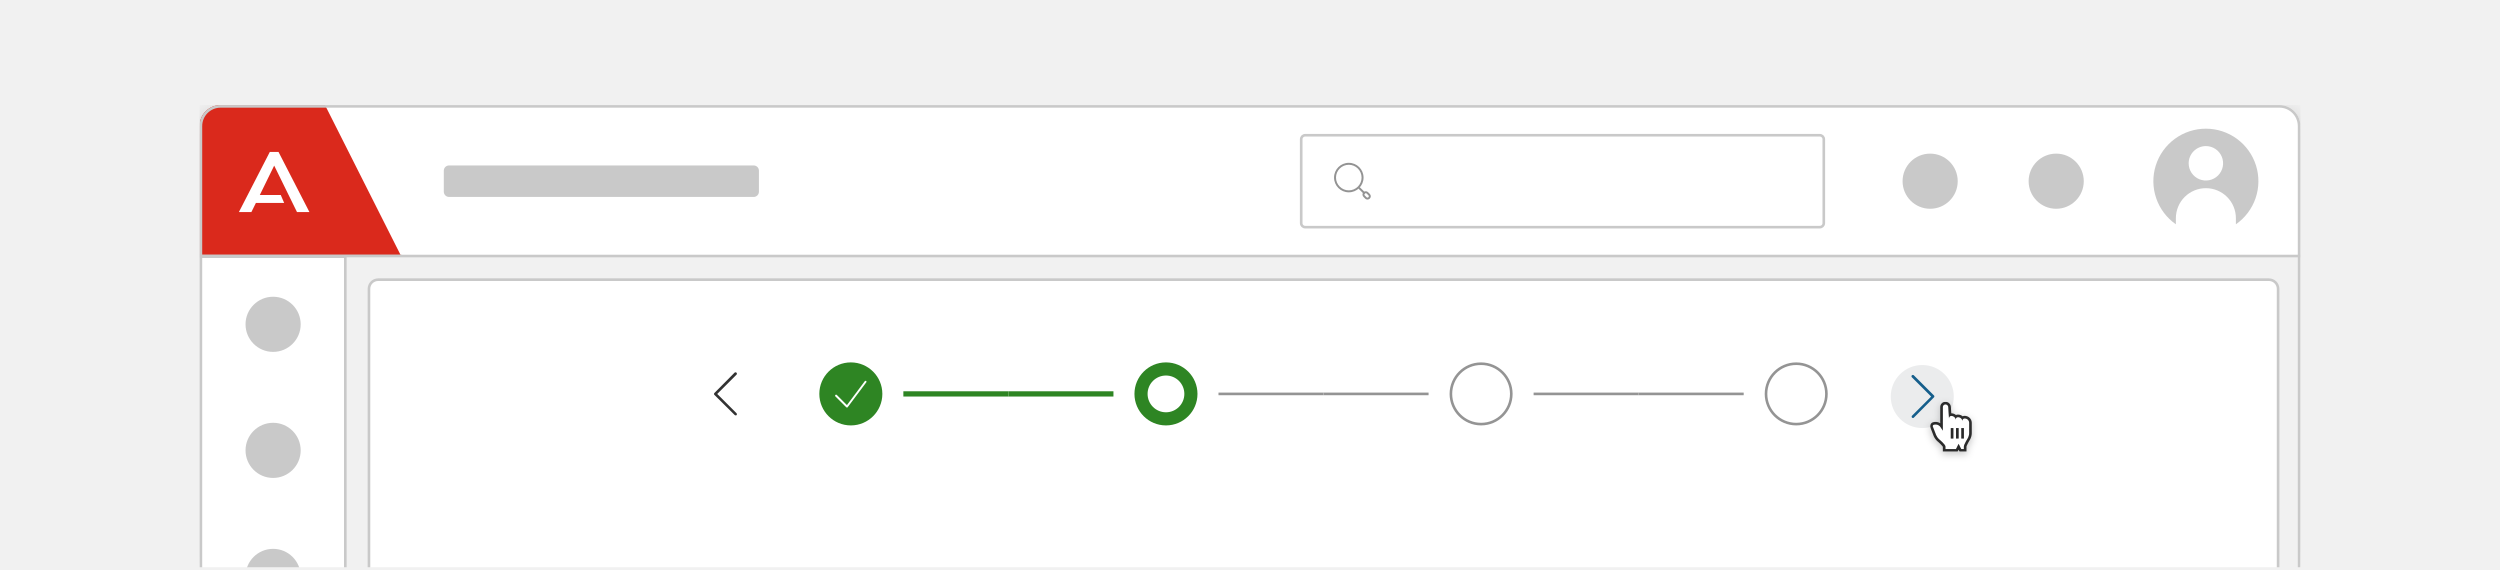
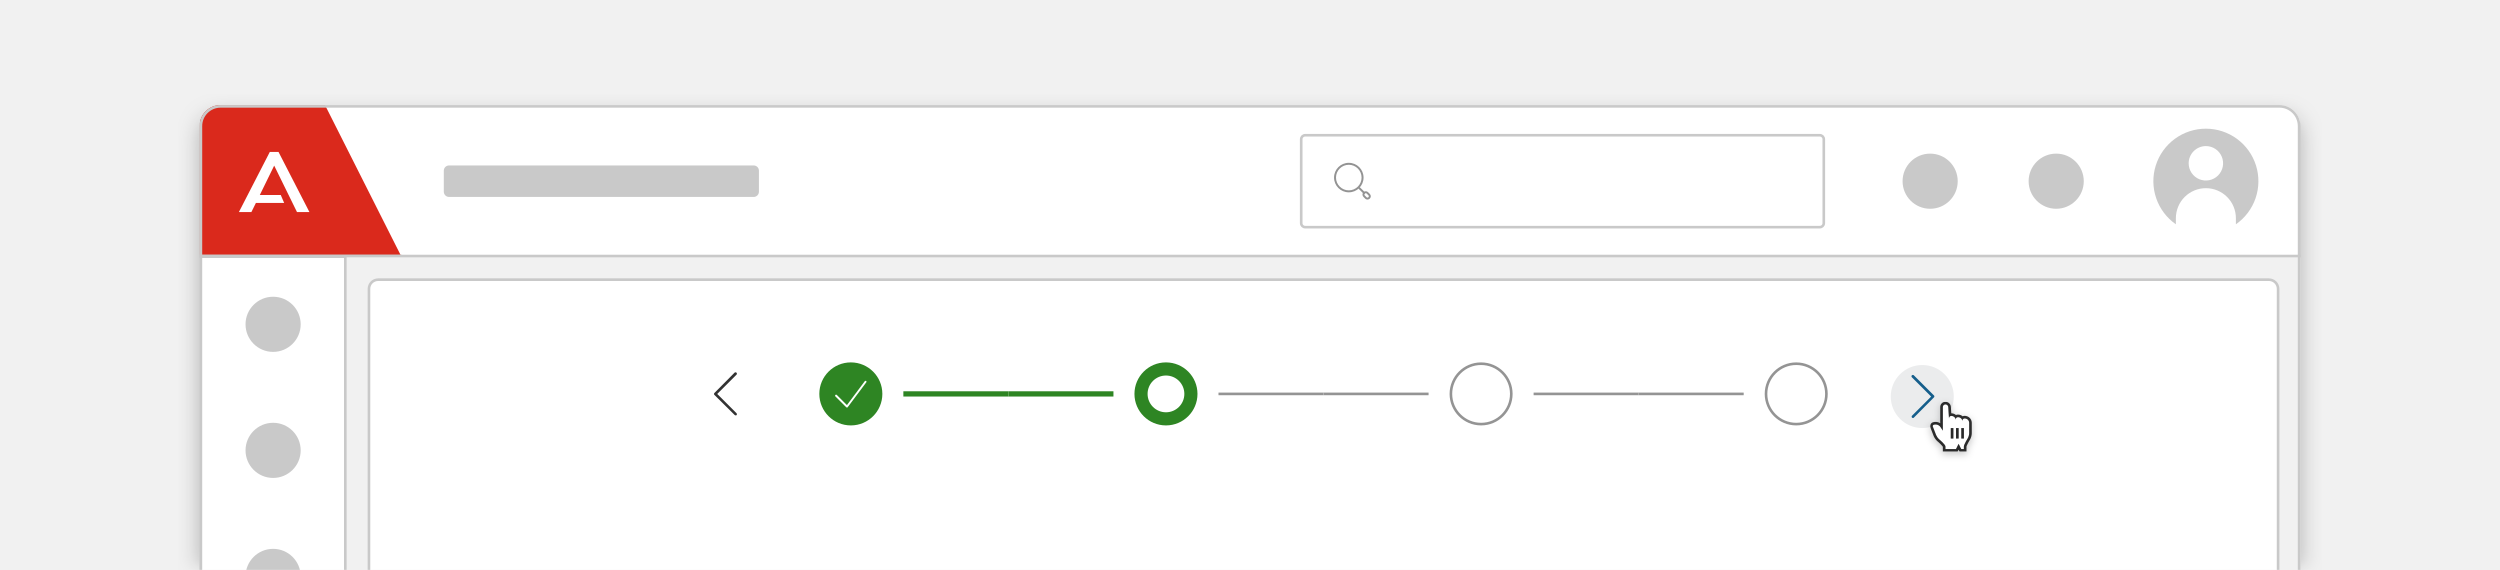
<svg xmlns="http://www.w3.org/2000/svg" width="952" height="217" viewBox="0 0 952 217" fill="none">
  <g clip-path="url(#clip0_9474_632675)">
    <rect width="952" height="217" fill="#F1F1F1" />
-     <g clip-path="url(#clip1_9474_632675)" filter="url(#filter0_d_9474_632675)">
-       <g clip-path="url(#clip2_9474_632675)">
+     <g filter="url(#filter0_d_9474_632675)">
+       <g clip-path="url(#clip1_9474_632675)">
        <g filter="url(#filter1_i_9474_632675)">
          <rect width="56" height="516" transform="translate(76 98)" fill="white" />
          <rect width="56" height="48" transform="translate(76 98)" fill="white" />
          <path d="M104 134C98.201 134 93.5 129.299 93.5 123.5C93.5 117.701 98.201 113 104 113C109.799 113 114.5 117.701 114.5 123.5C114.5 129.299 109.799 134 104 134Z" fill="#C9C9C9" />
          <rect width="56" height="48" transform="translate(76 146)" fill="white" />
          <path d="M104 182C98.201 182 93.5 177.299 93.5 171.5C93.5 165.701 98.201 161 104 161C109.799 161 114.5 165.701 114.5 171.5C114.5 177.299 109.799 182 104 182Z" fill="#C9C9C9" />
          <rect width="56" height="48" transform="translate(76 194)" fill="white" />
          <path d="M104 230C98.201 230 93.5 225.299 93.5 219.5C93.5 213.701 98.201 209 104 209C109.799 209 114.5 213.701 114.5 219.5C114.5 225.299 109.799 230 104 230Z" fill="#C9C9C9" />
        </g>
        <g filter="url(#filter2_i_9474_632675)">
          <rect width="800" height="58" transform="translate(76 40)" fill="white" />
          <path d="M76 40H123.759L153 98H76V40Z" fill="#DA291C" />
          <line x1="76" y1="97.5" x2="153" y2="97.5" stroke="#C9C9C9" />
          <path d="M98.938 74.254H106.911L108.21 77.28H97.444L95.723 80.764H90.965L102.754 57.845H106.05L117.839 80.764H113.098L104.41 63.062L98.938 74.254Z" fill="white" />
          <rect x="169" y="63" width="120" height="12" rx="2" fill="#C9C9C9" />
          <rect x="495.5" y="51.5" width="199" height="35" rx="1.5" fill="white" />
          <rect x="495.5" y="51.5" width="199" height="35" rx="1.5" stroke="#C9C9C9" />
          <path fill-rule="evenodd" clip-rule="evenodd" d="M513.62 62.749C510.93 62.749 508.749 64.93 508.749 67.62C508.749 70.31 510.93 72.491 513.62 72.491C516.31 72.491 518.491 70.31 518.491 67.62C518.491 64.93 516.31 62.749 513.62 62.749ZM508 67.62C508 64.516 510.516 62 513.62 62C516.724 62 519.24 64.516 519.24 67.62C519.24 70.724 516.724 73.24 513.62 73.24C510.516 73.24 508 70.724 508 67.62Z" fill="#939393" />
          <path fill-rule="evenodd" clip-rule="evenodd" d="M517.302 71.302C517.448 71.155 517.685 71.155 517.831 71.302L519.68 73.15C519.826 73.296 519.826 73.533 519.68 73.68C519.533 73.826 519.296 73.826 519.15 73.68L517.302 71.831C517.155 71.685 517.155 71.448 517.302 71.302Z" fill="#939393" />
          <path fill-rule="evenodd" clip-rule="evenodd" d="M520.449 73.73C520.245 73.526 519.933 73.526 519.73 73.73C519.526 73.933 519.526 74.245 519.73 74.449L520.379 75.098C520.386 75.105 520.392 75.112 520.399 75.119C520.538 75.282 520.882 75.314 521.098 75.098C521.302 74.895 521.302 74.582 521.098 74.379L520.449 73.73ZM519.2 73.2C519.696 72.704 520.483 72.704 520.979 73.2L521.628 73.849C522.124 74.345 522.124 75.132 521.628 75.628C521.148 76.108 520.302 76.143 519.84 75.619L519.2 74.979C518.704 74.483 518.704 73.696 519.2 73.2Z" fill="#939393" />
          <path d="M735 79.5C729.201 79.5 724.5 74.799 724.5 69C724.5 63.201 729.201 58.5 735 58.5C740.799 58.5 745.5 63.201 745.5 69C745.5 74.799 740.799 79.5 735 79.5Z" fill="#C9C9C9" />
          <path d="M783 79.5C777.201 79.5 772.5 74.799 772.5 69C772.5 63.201 777.201 58.5 783 58.5C788.799 58.5 793.5 63.201 793.5 69C793.5 74.799 788.799 79.5 783 79.5Z" fill="#C9C9C9" />
          <circle cx="840" cy="69" r="20" fill="white" />
-           <g clip-path="url(#clip3_9474_632675)">
+           <g clip-path="url(#clip2_9474_632675)">
            <path d="M828.571 85.413V83.085C828.571 80.053 829.776 77.147 831.919 75.003C834.062 72.86 836.969 71.656 840 71.656C843.031 71.656 845.938 72.86 848.081 75.003C850.224 77.147 851.429 80.053 851.429 83.085V85.413C854.923 82.98 857.549 79.495 858.926 75.466C860.303 71.437 860.357 67.073 859.082 63.011C857.807 58.948 855.269 55.399 851.837 52.879C848.405 50.359 844.258 49 840 49C835.742 49 831.595 50.359 828.163 52.879C824.731 55.399 822.193 58.948 820.918 63.011C819.643 67.073 819.697 71.437 821.074 75.466C822.451 79.495 825.077 82.98 828.571 85.413ZM840 55.627C841.297 55.627 842.565 56.012 843.643 56.732C844.721 57.453 845.562 58.477 846.058 59.675C846.554 60.873 846.684 62.192 846.431 63.464C846.178 64.736 845.554 65.904 844.637 66.821C843.72 67.738 842.551 68.363 841.279 68.616C840.007 68.869 838.689 68.739 837.491 68.243C836.293 67.746 835.268 66.906 834.548 65.827C833.827 64.749 833.443 63.481 833.443 62.184C833.447 60.447 834.139 58.781 835.368 57.552C836.596 56.323 838.262 55.631 840 55.627Z" fill="#C9C9C9" />
          </g>
        </g>
        <rect width="744" height="516" transform="translate(132 98)" fill="#F1F1F1" />
        <rect x="140.5" y="106.5" width="727" height="499" rx="3.5" fill="white" />
        <rect x="140.5" y="106.5" width="727" height="499" rx="3.5" stroke="#C9C9C9" />
      </g>
      <rect x="76.5" y="40.5" width="799" height="573" rx="7.5" stroke="#C9C9C9" />
      <path d="M312 150C312 143.373 317.373 138 324 138V138C330.627 138 336 143.373 336 150V150C336 156.627 330.627 162 324 162V162C317.373 162 312 156.627 312 150V150Z" fill="#2E8523" />
      <path d="M322.512 155.202C322.412 155.202 322.312 155.152 322.262 155.102L318.113 150.952C317.962 150.802 317.962 150.552 318.113 150.402C318.263 150.252 318.512 150.252 318.662 150.402L322.512 154.252L329.312 145.152C329.413 145.002 329.662 144.952 329.812 145.052C329.963 145.152 330.012 145.402 329.912 145.552L322.812 155.052C322.762 155.152 322.662 155.202 322.512 155.202Z" fill="white" />
      <path d="M344 150H384" stroke="#2E8523" stroke-width="2" />
      <path d="M384 150H424" stroke="#2E8523" stroke-width="2" />
      <path d="M432 150C432 143.373 437.373 138 444 138V138C450.627 138 456 143.373 456 150V150C456 156.627 450.627 162 444 162V162C437.373 162 432 156.627 432 150V150Z" fill="#2E8523" />
      <ellipse cx="444" cy="150" rx="7" ry="7" transform="rotate(90 444 150)" fill="white" />
      <path d="M464 150H504" stroke="#949494" />
      <path d="M504 150H544" stroke="#949494" />
      <path d="M564 161.5C557.649 161.5 552.5 156.351 552.5 150C552.5 143.649 557.649 138.5 564 138.5C570.351 138.5 575.5 143.649 575.5 150C575.5 156.351 570.351 161.5 564 161.5Z" fill="white" />
      <path d="M564 161.5C557.649 161.5 552.5 156.351 552.5 150C552.5 143.649 557.649 138.5 564 138.5C570.351 138.5 575.5 143.649 575.5 150C575.5 156.351 570.351 161.5 564 161.5Z" stroke="#949494" />
      <path d="M584 150H624" stroke="#949494" />
      <path d="M624 150H664" stroke="#949494" />
      <path d="M684 161.5C677.649 161.5 672.5 156.351 672.5 150C672.5 143.649 677.649 138.5 684 138.5C690.351 138.5 695.5 143.649 695.5 150C695.5 156.351 690.351 161.5 684 161.5Z" fill="white" />
      <path d="M684 161.5C677.649 161.5 672.5 156.351 672.5 150C672.5 143.649 677.649 138.5 684 138.5C690.351 138.5 695.5 143.649 695.5 150C695.5 156.351 690.351 161.5 684 161.5Z" stroke="#949494" />
      <path d="M280.114 158.177C279.977 158.177 279.84 158.109 279.771 158.04L272.023 150.36C271.954 150.291 271.886 150.154 271.886 150.017C271.886 149.88 271.954 149.743 272.023 149.674L279.703 141.926C279.909 141.72 280.251 141.72 280.457 141.926C280.663 142.131 280.663 142.474 280.457 142.68L273.12 150.017L280.457 157.354C280.663 157.56 280.663 157.903 280.457 158.109C280.32 158.177 280.251 158.177 280.114 158.177Z" fill="#323232" />
      <rect x="720" y="139" width="24" height="24" rx="12" fill="url(#paint0_angular_9474_632675)" />
      <path d="M728.451 159.177C728.314 159.177 728.177 159.109 728.109 159.04C727.903 158.834 727.903 158.491 728.109 158.286L735.377 151.017L728.04 143.68C727.834 143.474 727.834 143.131 728.04 142.926C728.246 142.72 728.589 142.72 728.794 142.926L736.474 150.606C736.543 150.674 736.611 150.811 736.611 150.949C736.611 151.086 736.543 151.223 736.474 151.291L728.794 159.04C728.657 159.177 728.52 159.177 728.451 159.177Z" fill="#155E8B" />
      <g filter="url(#filter3_d_9474_632675)">
        <mask id="path-33-outside-1_9474_632675" maskUnits="userSpaceOnUse" x="735" y="153" width="16" height="19" fill="black">
          <rect fill="white" x="735" y="153" width="16" height="19" />
          <path fill-rule="evenodd" clip-rule="evenodd" d="M739.836 164L738.949 162.645C738.344 161.72 737.054 161.383 736.068 161.89L736.298 161.772C736.053 161.898 735.935 162.211 736.036 162.472L737.263 165.647C737.458 166.151 737.955 166.863 738.367 167.22C738.367 167.22 740.836 169.264 740.836 170.03V171H744.836L745.836 169L746.836 171H747.836V170.03C747.836 169.264 749.344 166.851 749.344 166.851C749.622 166.382 749.854 165.555 749.854 165.007V160.972C749.836 160.078 749.076 159.355 748.139 159.355C747.671 159.355 747.291 159.717 747.291 160.163V160.487C747.291 159.593 746.532 158.869 745.595 158.869C745.126 158.869 744.746 159.231 744.746 159.678V160.001C744.746 159.108 743.987 158.384 743.05 158.384C742.581 158.384 742.201 158.746 742.201 159.193V159.516C742.201 159.373 742.186 159.258 742.157 159.168L741.898 155.001C741.863 154.438 741.388 154 740.836 154C740.279 154 739.836 154.448 739.836 155V159V164ZM746.854 163H747.854V167H746.854V163ZM744.854 163H745.854V167H744.854V163ZM742.854 163H743.854V167H742.854V163Z" />
        </mask>
        <path fill-rule="evenodd" clip-rule="evenodd" d="M739.836 164L738.949 162.645C738.344 161.72 737.054 161.383 736.068 161.89L736.298 161.772C736.053 161.898 735.935 162.211 736.036 162.472L737.263 165.647C737.458 166.151 737.955 166.863 738.367 167.22C738.367 167.22 740.836 169.264 740.836 170.03V171H744.836L745.836 169L746.836 171H747.836V170.03C747.836 169.264 749.344 166.851 749.344 166.851C749.622 166.382 749.854 165.555 749.854 165.007V160.972C749.836 160.078 749.076 159.355 748.139 159.355C747.671 159.355 747.291 159.717 747.291 160.163V160.487C747.291 159.593 746.532 158.869 745.595 158.869C745.126 158.869 744.746 159.231 744.746 159.678V160.001C744.746 159.108 743.987 158.384 743.05 158.384C742.581 158.384 742.201 158.746 742.201 159.193V159.516C742.201 159.373 742.186 159.258 742.157 159.168L741.898 155.001C741.863 154.438 741.388 154 740.836 154C740.279 154 739.836 154.448 739.836 155V159V164ZM746.854 163H747.854V167H746.854V163ZM744.854 163H745.854V167H744.854V163ZM742.854 163H743.854V167H742.854V163Z" fill="white" />
        <path d="M739.836 164L738.999 164.548L740.836 167.354V164H739.836ZM738.949 162.645L739.786 162.098L738.949 162.645ZM736.036 162.472L735.103 162.833L736.036 162.472ZM737.263 165.647L738.196 165.287L737.263 165.647ZM738.367 167.22L737.711 167.975L737.72 167.983L737.729 167.991L738.367 167.22ZM740.836 171H739.836V172H740.836V171ZM744.836 171V172H745.454L745.73 171.447L744.836 171ZM745.836 169L746.73 168.553L745.836 166.764L744.941 168.553L745.836 169ZM746.836 171L745.941 171.447L746.218 172H746.836V171ZM747.836 171V172H748.836V171H747.836ZM749.344 166.851L750.192 167.381L750.199 167.371L750.205 167.36L749.344 166.851ZM749.854 160.972H750.854V160.962L750.853 160.952L749.854 160.972ZM742.157 159.168L741.158 159.23L741.166 159.358L741.206 159.479L742.157 159.168ZM741.898 155.001L740.9 155.063V155.063L741.898 155.001ZM739.836 155H738.836H739.836ZM747.854 163H748.854V162H747.854V163ZM747.854 167V168H748.854V167H747.854ZM746.854 167H745.854V168H746.854V167ZM745.854 163H746.854V162H745.854V163ZM745.854 167V168H746.854V167H745.854ZM744.854 167H743.854V168H744.854V167ZM743.854 163H744.854V162H743.854V163ZM743.854 167V168H744.854V167H743.854ZM742.854 167H741.854V168H742.854V167ZM740.672 163.452L739.786 162.098L738.112 163.193L738.999 164.548L740.672 163.452ZM739.786 162.098C738.898 160.742 737.049 160.261 735.61 161.001L736.525 162.779C737.059 162.505 737.789 162.699 738.112 163.193L739.786 162.098ZM736.525 162.779L736.755 162.661L735.84 160.882L735.61 161.001L736.525 162.779ZM735.84 160.882C735.131 161.247 734.822 162.105 735.103 162.833L736.969 162.112C737.014 162.23 737.005 162.34 736.974 162.421C736.944 162.503 736.876 162.599 736.755 162.661L735.84 160.882ZM735.103 162.833L736.331 166.008L738.196 165.287L736.969 162.112L735.103 162.833ZM736.331 166.008C736.583 166.662 737.175 167.51 737.711 167.975L739.022 166.465C738.735 166.216 738.333 165.64 738.196 165.287L736.331 166.008ZM738.367 167.22C737.729 167.991 737.729 167.991 737.729 167.991C737.729 167.991 737.729 167.991 737.729 167.991C737.729 167.991 737.729 167.991 737.729 167.991C737.729 167.991 737.729 167.991 737.73 167.991C737.73 167.992 737.732 167.993 737.734 167.995C737.738 167.998 737.744 168.003 737.752 168.01C737.768 168.024 737.793 168.045 737.825 168.072C737.889 168.126 737.981 168.205 738.092 168.303C738.315 168.499 738.609 168.765 738.9 169.051C739.196 169.342 739.468 169.632 739.659 169.88C739.755 170.004 739.813 170.095 739.843 170.152C739.884 170.23 739.836 170.174 739.836 170.03H741.836C741.836 169.694 741.71 169.407 741.616 169.226C741.511 169.025 741.376 168.831 741.241 168.656C740.969 168.304 740.624 167.941 740.302 167.625C739.976 167.304 739.653 167.012 739.413 166.801C739.292 166.695 739.191 166.608 739.12 166.548C739.085 166.517 739.056 166.494 739.037 166.477C739.027 166.469 739.019 166.462 739.014 166.458C739.011 166.455 739.009 166.454 739.007 166.452C739.006 166.452 739.006 166.451 739.005 166.451C739.005 166.451 739.005 166.45 739.005 166.45C739.005 166.45 739.004 166.45 739.004 166.45C739.004 166.45 739.004 166.45 738.367 167.22ZM739.836 170.03V171H741.836V170.03H739.836ZM740.836 172H744.836V170H740.836V172ZM745.73 171.447L746.73 169.447L744.941 168.553L743.941 170.553L745.73 171.447ZM744.941 169.447L745.941 171.447L747.73 170.553L746.73 168.553L744.941 169.447ZM746.836 172H747.836V170H746.836V172ZM748.836 171V170.03H746.836V171H748.836ZM748.836 170.03C748.836 170.066 748.846 169.944 748.992 169.6C749.116 169.307 749.288 168.965 749.47 168.628C749.65 168.294 749.831 167.981 749.968 167.75C750.037 167.635 750.093 167.542 750.133 167.477C750.152 167.445 750.168 167.421 750.178 167.404C750.183 167.396 750.187 167.39 750.189 167.386C750.19 167.384 750.191 167.382 750.192 167.382C750.192 167.381 750.192 167.381 750.192 167.381C750.192 167.381 750.192 167.381 750.192 167.381C750.192 167.381 750.192 167.381 750.192 167.381C750.192 167.381 750.192 167.381 749.344 166.851C748.496 166.321 748.496 166.321 748.496 166.321C748.496 166.321 748.496 166.321 748.496 166.321C748.496 166.321 748.496 166.321 748.496 166.321C748.496 166.322 748.495 166.322 748.495 166.323C748.494 166.325 748.493 166.327 748.491 166.329C748.488 166.335 748.483 166.342 748.477 166.352C748.465 166.371 748.448 166.399 748.426 166.434C748.383 166.505 748.322 166.606 748.249 166.729C748.103 166.975 747.907 167.313 747.71 167.678C747.515 168.04 747.309 168.445 747.15 168.82C747.013 169.144 746.836 169.611 746.836 170.03H748.836ZM750.205 167.36C750.403 167.026 750.559 166.613 750.667 166.226C750.774 165.839 750.854 165.401 750.854 165.007H748.854C748.854 165.161 748.817 165.41 748.74 165.691C748.662 165.971 748.564 166.206 748.484 166.341L750.205 167.36ZM750.854 165.007V160.972H748.854V165.007H750.854ZM750.853 160.952C750.824 159.482 749.588 158.355 748.139 158.355V160.355C748.565 160.355 748.847 160.675 748.854 160.992L750.853 160.952ZM748.139 158.355C747.164 158.355 746.291 159.12 746.291 160.163H748.291C748.291 160.232 748.26 160.286 748.229 160.315C748.199 160.344 748.165 160.355 748.139 160.355V158.355ZM746.291 160.163V160.487H748.291V160.163H746.291ZM748.291 160.487C748.291 158.997 747.038 157.869 745.595 157.869V159.869C746.025 159.869 746.291 160.19 746.291 160.487H748.291ZM745.595 157.869C744.619 157.869 743.746 158.635 743.746 159.678H745.746C745.746 159.746 745.715 159.801 745.685 159.83C745.655 159.859 745.621 159.869 745.595 159.869V157.869ZM743.746 159.678V160.001H745.746V159.678H743.746ZM745.746 160.001C745.746 158.511 744.494 157.384 743.05 157.384V159.384C743.48 159.384 743.746 159.705 743.746 160.001H745.746ZM743.05 157.384C742.074 157.384 741.201 158.149 741.201 159.193H743.201C743.201 159.261 743.171 159.315 743.14 159.345C743.11 159.373 743.076 159.384 743.05 159.384V157.384ZM741.201 159.193V159.516H743.201V159.193H741.201ZM743.201 159.516C743.201 159.309 743.18 159.081 743.107 158.857L741.206 159.479C741.198 159.456 741.198 159.444 741.199 159.452C741.199 159.459 741.201 159.479 741.201 159.516H743.201ZM743.155 159.106L742.896 154.939L740.9 155.063L741.158 159.23L743.155 159.106ZM742.896 154.939C742.828 153.845 741.912 153 740.836 153V155C740.844 155 740.86 155.003 740.877 155.019C740.893 155.034 740.899 155.05 740.9 155.063L742.896 154.939ZM740.836 153C739.725 153 738.836 153.898 738.836 155H740.836V155V153ZM738.836 155V159H740.836V155H738.836ZM738.836 159V164H740.836V159H738.836ZM746.854 164H747.854V162H746.854V164ZM746.854 163V167H748.854V163H746.854ZM747.854 166H746.854V168H747.854V166ZM747.854 167V163H745.854V167H747.854ZM744.854 164H745.854V162H744.854V164ZM744.854 163V167H746.854V163H744.854ZM745.854 166H744.854V168H745.854V166ZM745.854 167V163H743.854V167H745.854ZM742.854 164H743.854V162H742.854V164ZM742.854 163V167H744.854V163H742.854ZM743.854 166H742.854V168H743.854V166ZM743.854 167V163H741.854V167H743.854Z" fill="black" fill-opacity="0.8" mask="url(#path-33-outside-1_9474_632675)" />
      </g>
    </g>
  </g>
  <defs>
-     <filter id="filter0_d_9474_632675" x="68" y="36" width="816" height="192" filterUnits="userSpaceOnUse" color-interpolation-filters="sRGB">
+     <filter id="filter0_d_9474_632675" x="68" y="36" width="816" height="590" filterUnits="userSpaceOnUse" color-interpolation-filters="sRGB">
      <feFlood flood-opacity="0" result="BackgroundImageFix" />
      <feColorMatrix in="SourceAlpha" type="matrix" values="0 0 0 0 0 0 0 0 0 0 0 0 0 0 0 0 0 0 127 0" result="hardAlpha" />
      <feOffset dy="4" />
      <feGaussianBlur stdDeviation="4" />
      <feColorMatrix type="matrix" values="0 0 0 0 0 0 0 0 0 0 0 0 0 0 0 0 0 0 0.25 0" />
      <feBlend mode="normal" in2="BackgroundImageFix" result="effect1_dropShadow_9474_632675" />
      <feBlend mode="normal" in="SourceGraphic" in2="effect1_dropShadow_9474_632675" result="shape" />
    </filter>
    <filter id="filter1_i_9474_632675" x="76" y="98" width="56" height="516" filterUnits="userSpaceOnUse" color-interpolation-filters="sRGB">
      <feFlood flood-opacity="0" result="BackgroundImageFix" />
      <feBlend mode="normal" in="SourceGraphic" in2="BackgroundImageFix" result="shape" />
      <feColorMatrix in="SourceAlpha" type="matrix" values="0 0 0 0 0 0 0 0 0 0 0 0 0 0 0 0 0 0 127 0" result="hardAlpha" />
      <feOffset dx="-1" />
      <feComposite in2="hardAlpha" operator="arithmetic" k2="-1" k3="1" />
      <feColorMatrix type="matrix" values="0 0 0 0 0.788 0 0 0 0 0.788 0 0 0 0 0.788 0 0 0 1 0" />
      <feBlend mode="normal" in2="shape" result="effect1_innerShadow_9474_632675" />
    </filter>
    <filter id="filter2_i_9474_632675" x="76" y="40" width="800" height="58" filterUnits="userSpaceOnUse" color-interpolation-filters="sRGB">
      <feFlood flood-opacity="0" result="BackgroundImageFix" />
      <feBlend mode="normal" in="SourceGraphic" in2="BackgroundImageFix" result="shape" />
      <feColorMatrix in="SourceAlpha" type="matrix" values="0 0 0 0 0 0 0 0 0 0 0 0 0 0 0 0 0 0 127 0" result="hardAlpha" />
      <feOffset dy="-1" />
      <feComposite in2="hardAlpha" operator="arithmetic" k2="-1" k3="1" />
      <feColorMatrix type="matrix" values="0 0 0 0 0.788 0 0 0 0 0.788 0 0 0 0 0.788 0 0 0 1 0" />
      <feBlend mode="normal" in2="shape" result="effect1_innerShadow_9474_632675" />
    </filter>
    <filter id="filter3_d_9474_632675" x="732" y="151" width="21.854" height="25" filterUnits="userSpaceOnUse" color-interpolation-filters="sRGB">
      <feFlood flood-opacity="0" result="BackgroundImageFix" />
      <feColorMatrix in="SourceAlpha" type="matrix" values="0 0 0 0 0 0 0 0 0 0 0 0 0 0 0 0 0 0 127 0" result="hardAlpha" />
      <feOffset dy="1" />
      <feGaussianBlur stdDeviation="1.5" />
      <feColorMatrix type="matrix" values="0 0 0 0 0 0 0 0 0 0 0 0 0 0 0 0 0 0 0.2 0" />
      <feBlend mode="normal" in2="BackgroundImageFix" result="effect1_dropShadow_9474_632675" />
      <feBlend mode="normal" in="SourceGraphic" in2="effect1_dropShadow_9474_632675" result="shape" />
    </filter>
    <radialGradient id="paint0_angular_9474_632675" cx="0" cy="0" r="1" gradientUnits="userSpaceOnUse" gradientTransform="translate(726.092 139) rotate(48.3339) scale(26.9374 1.25876e-06)">
      <stop stop-color="white" />
      <stop offset="1" stop-color="#EBECED" />
    </radialGradient>
    <clipPath id="clip0_9474_632675">
      <rect width="952" height="217" fill="white" />
    </clipPath>
    <clipPath id="clip1_9474_632675">
-       <rect width="800" height="176" fill="white" transform="translate(76 40)" />
+       <rect x="76" y="40" width="800" height="574" rx="8" fill="white" />
    </clipPath>
    <clipPath id="clip2_9474_632675">
-       <rect x="76" y="40" width="800" height="574" rx="8" fill="white" />
-     </clipPath>
-     <clipPath id="clip3_9474_632675">
      <rect width="40" height="36.667" fill="white" transform="translate(820 49)" />
    </clipPath>
  </defs>
</svg>
